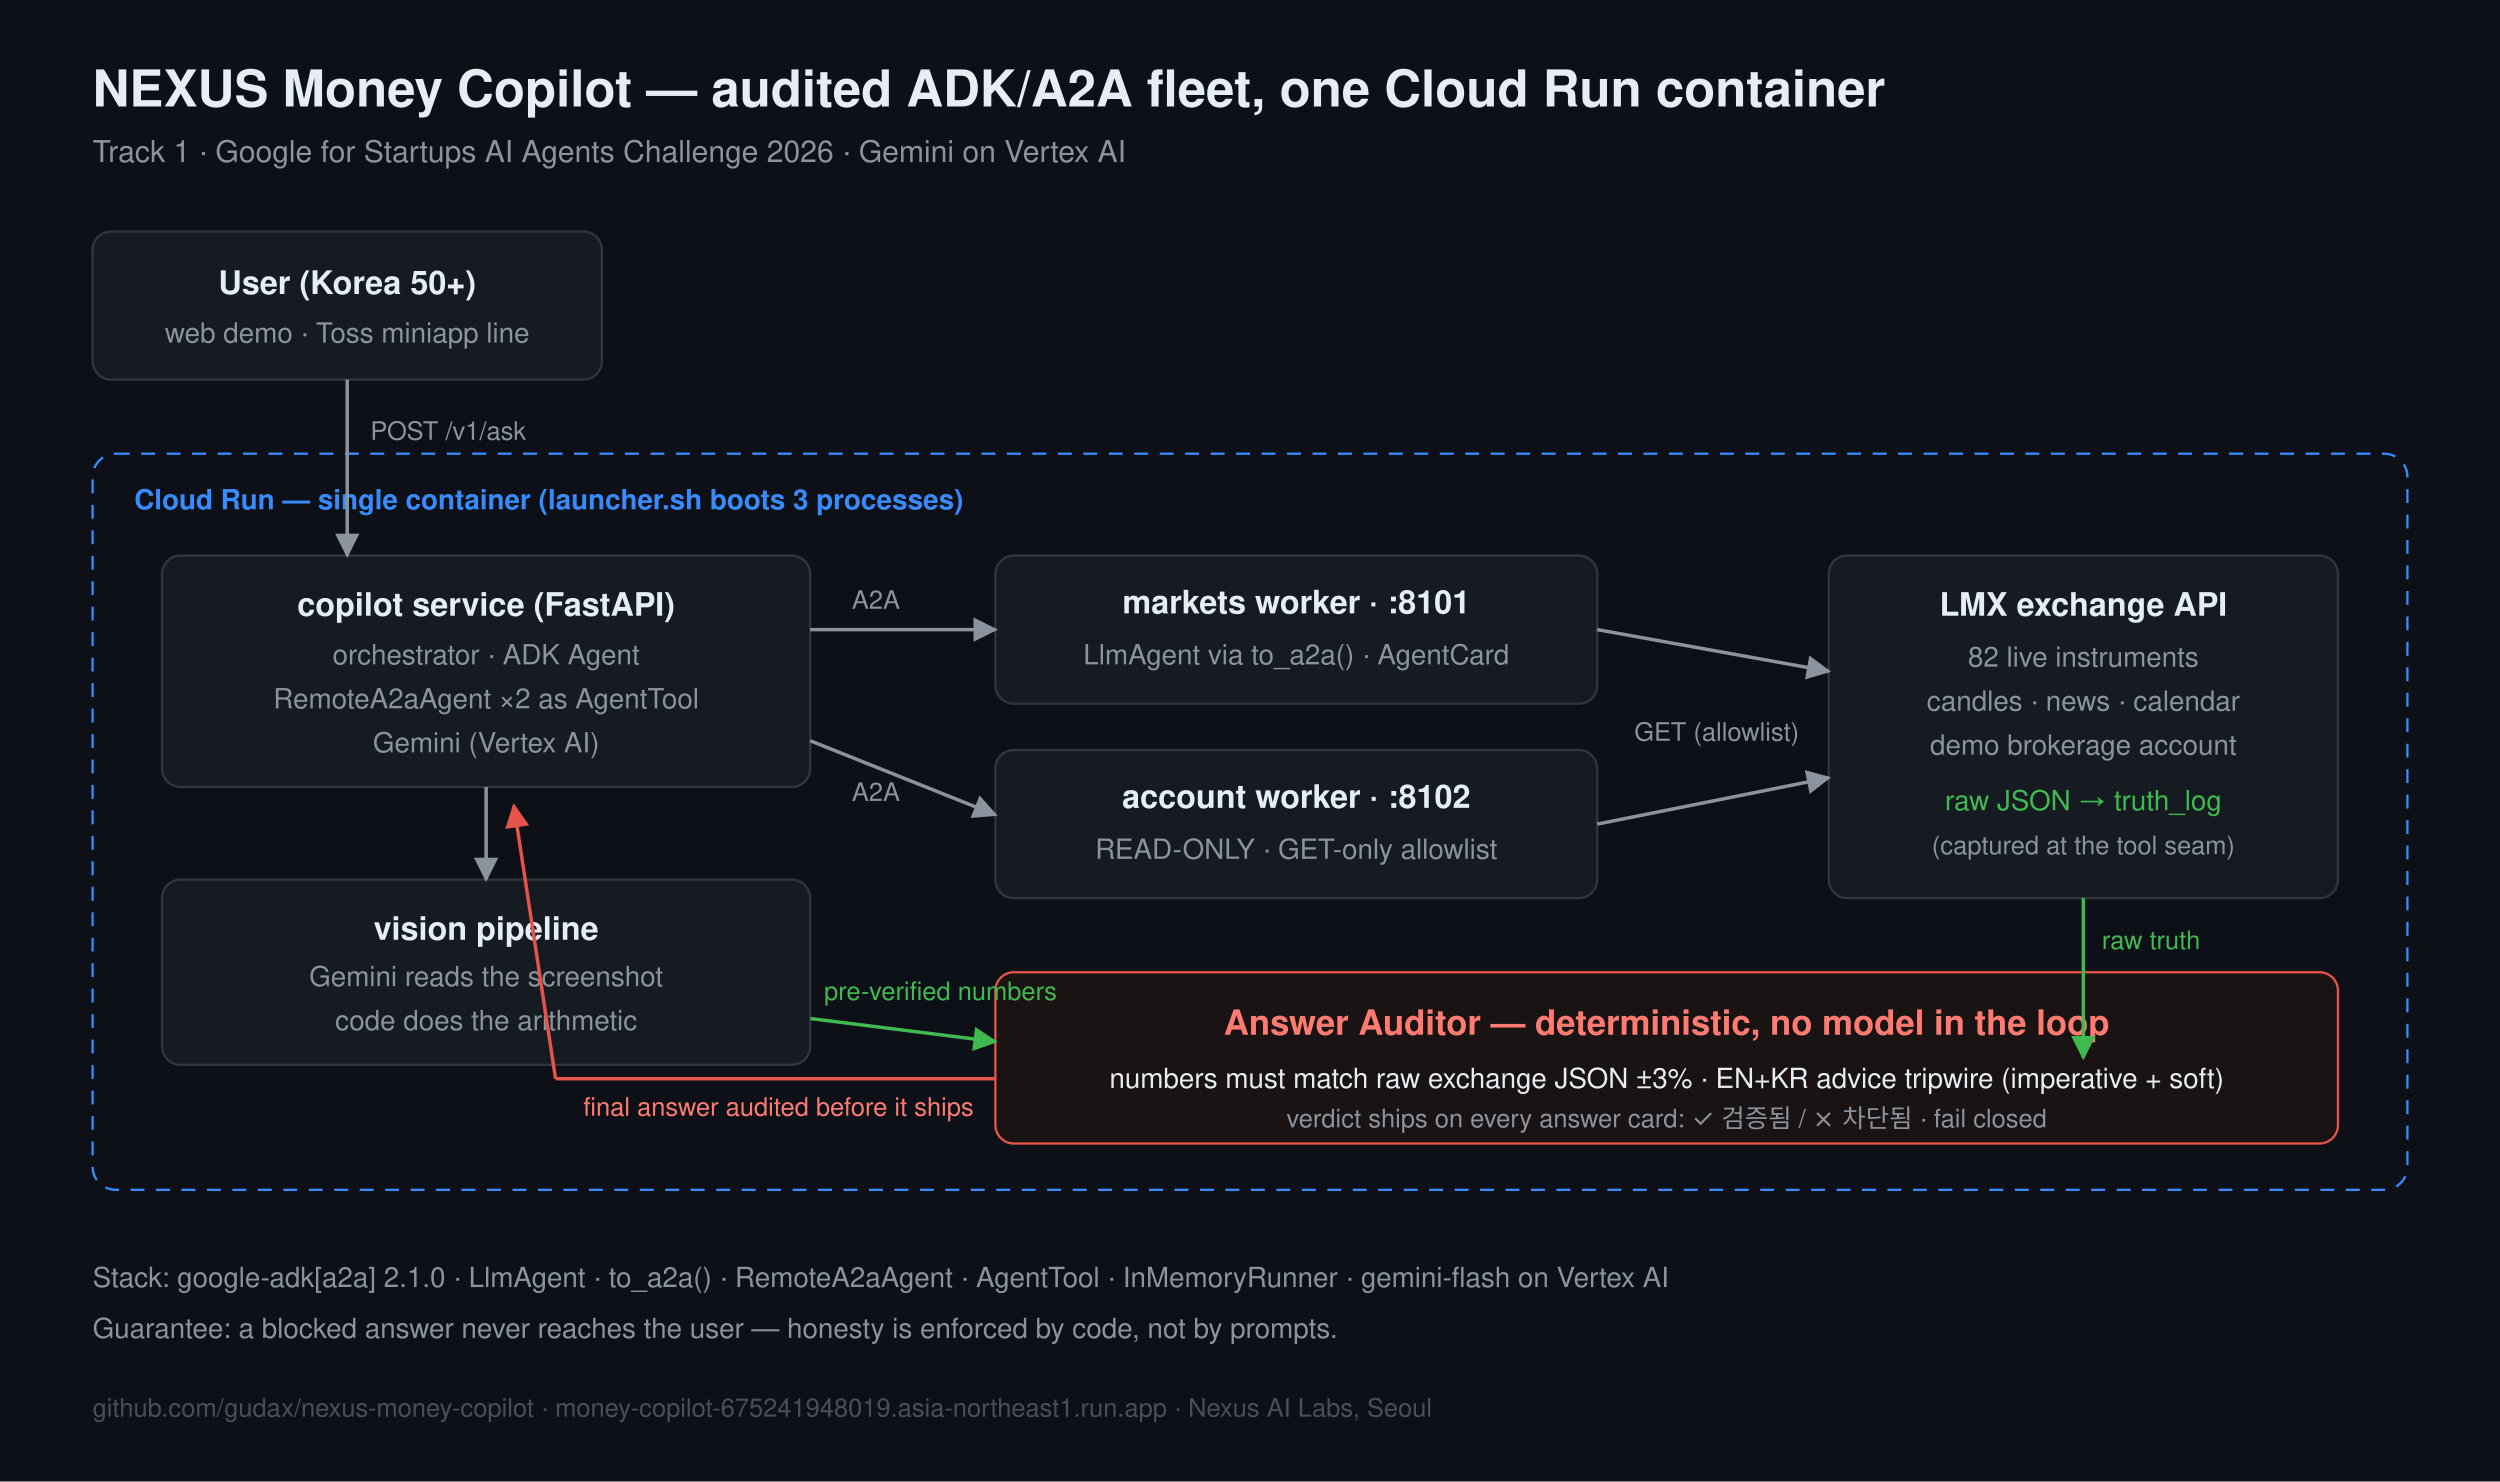
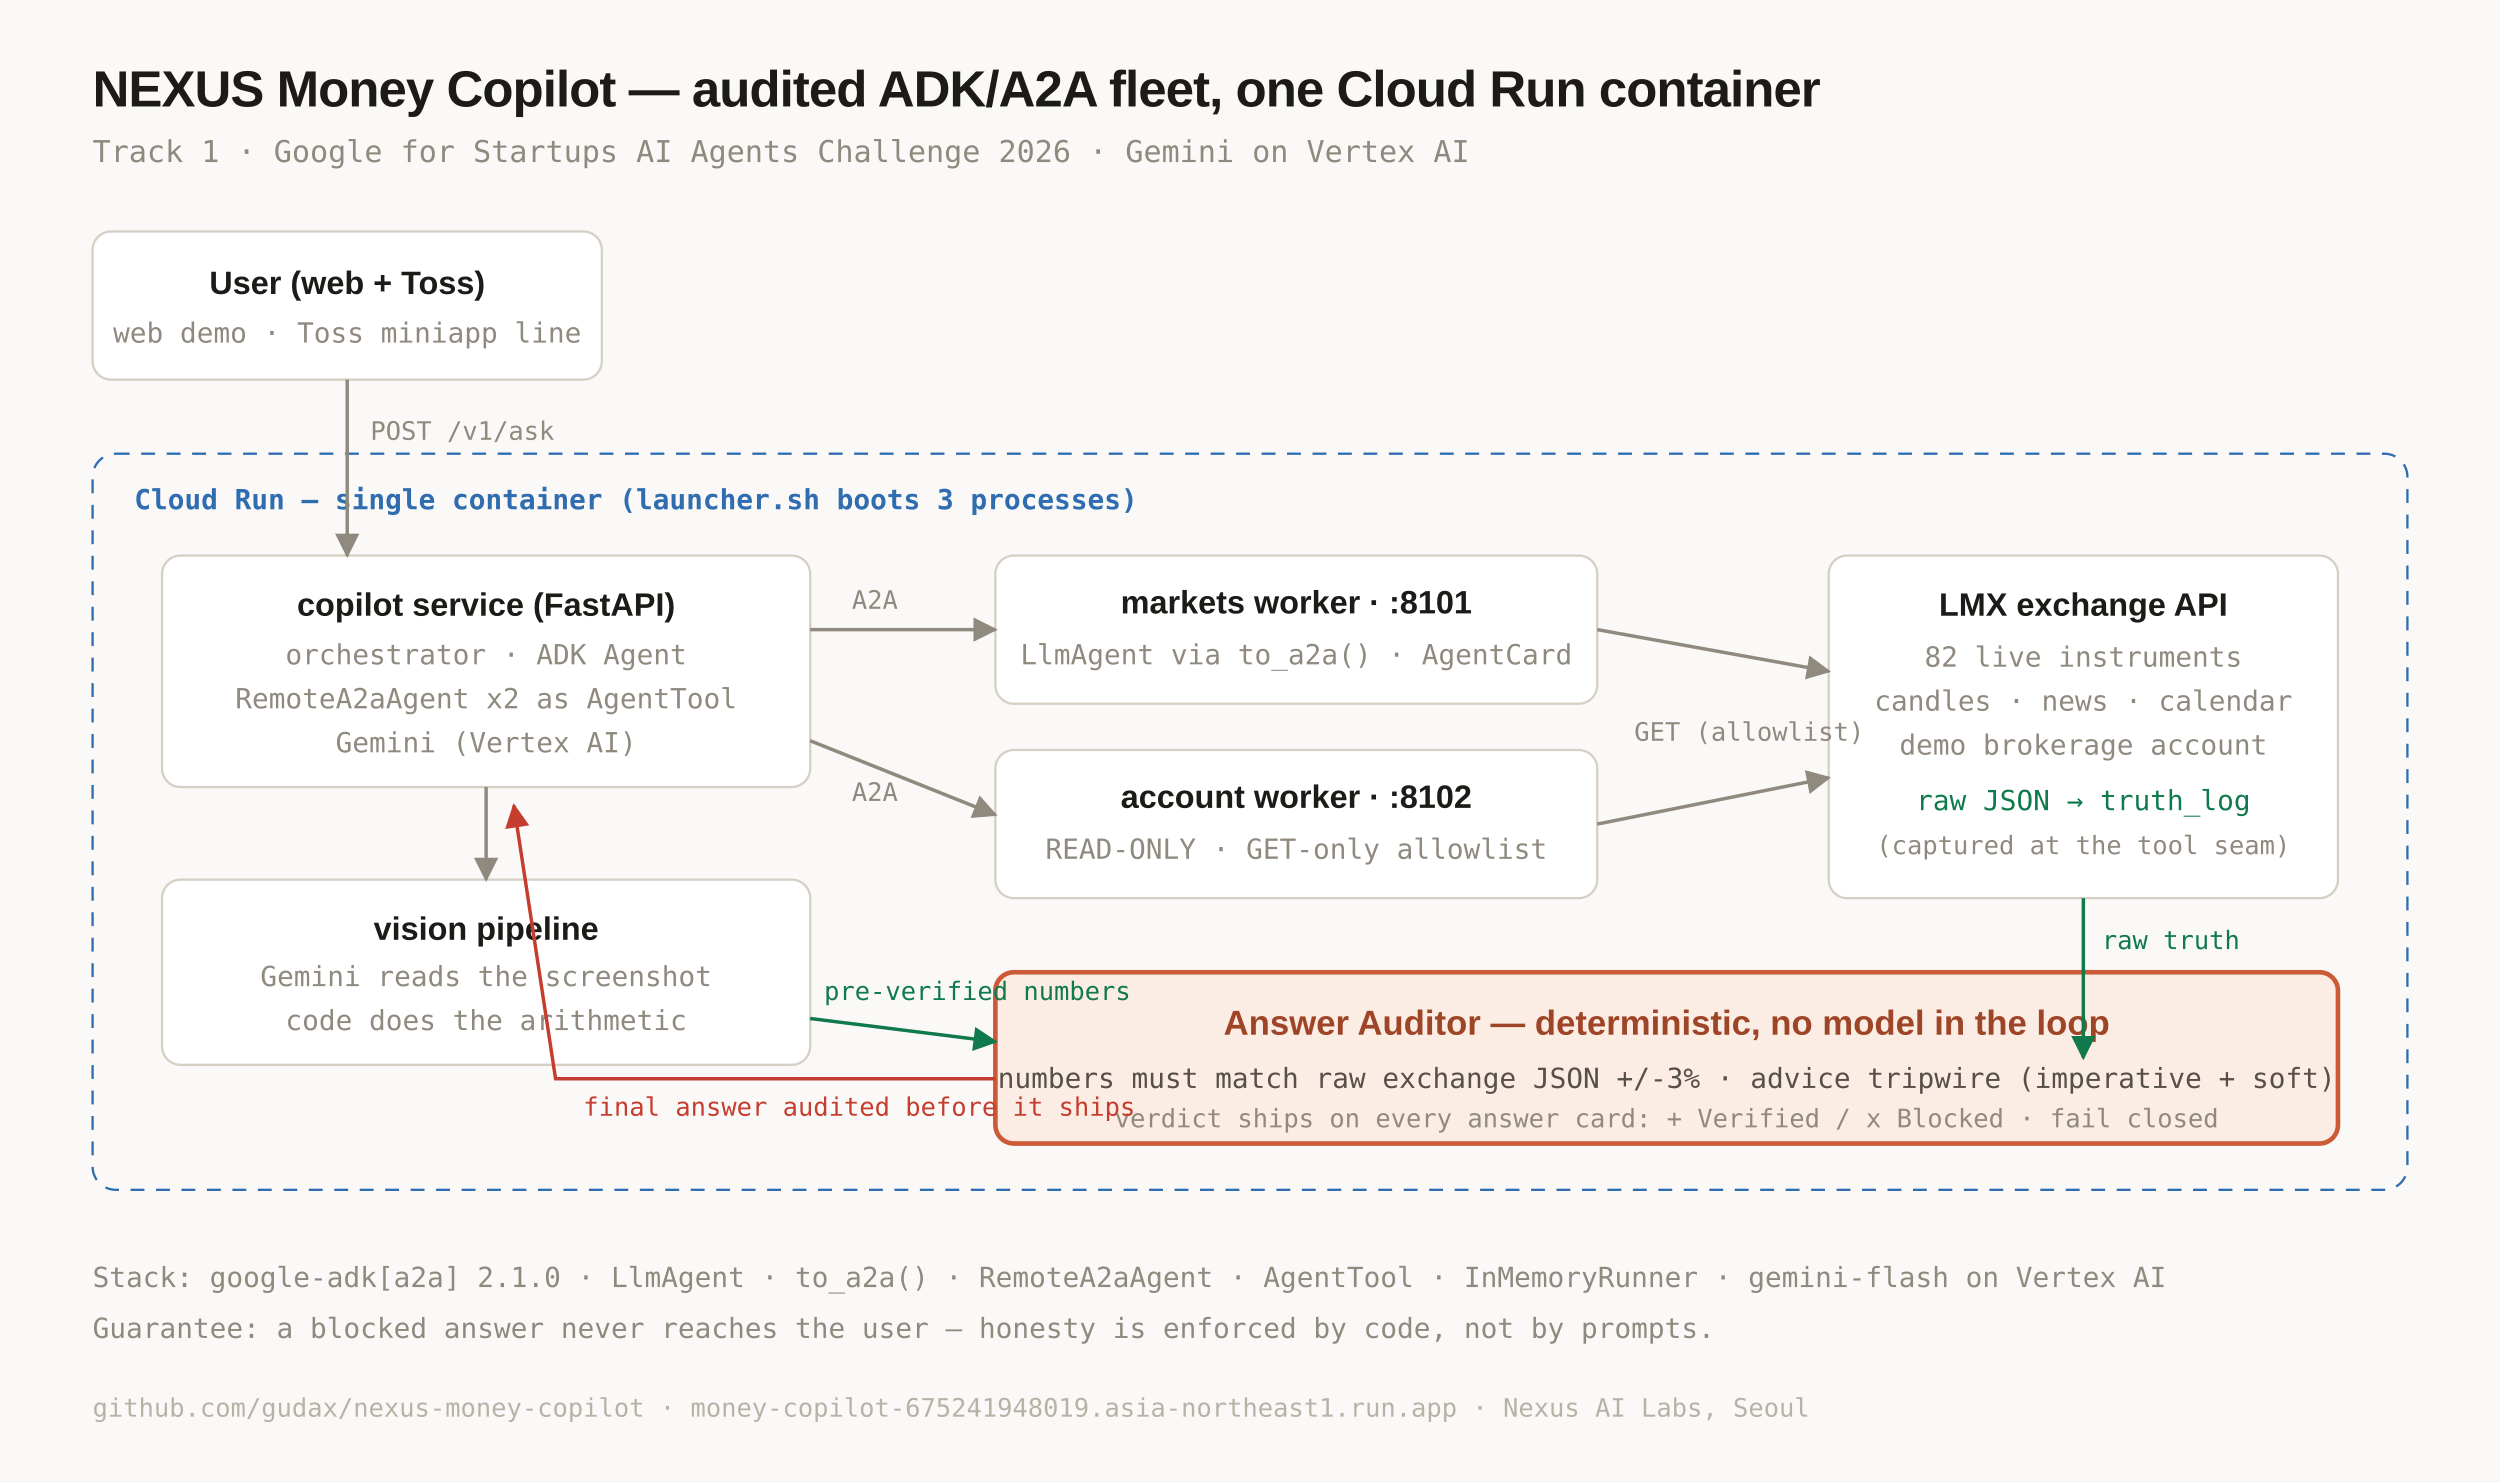
- <svg xmlns="http://www.w3.org/2000/svg" width="1080" height="640" viewBox="0 0 1080 640" font-family="-apple-system, 'Segoe UI', Helvetica, Arial, sans-serif">
+ <svg xmlns="http://www.w3.org/2000/svg" width="1080" height="640" viewBox="0 0 1080 640" font-family="'Helvetica Neue', Arial, sans-serif">
  <defs>
    <marker id="arr" viewBox="0 0 10 10" refX="9" refY="5" markerWidth="7" markerHeight="7" orient="auto-start-reverse">
-       <path d="M0,0 L10,5 L0,10 z" fill="#8b949e" />
+       <path d="M0,0 L10,5 L0,10 z" fill="#8f897e" />
    </marker>
    <marker id="arrR" viewBox="0 0 10 10" refX="9" refY="5" markerWidth="7" markerHeight="7" orient="auto-start-reverse">
-       <path d="M0,0 L10,5 L0,10 z" fill="#e5534b" />
+       <path d="M0,0 L10,5 L0,10 z" fill="#c43d2e" />
    </marker>
    <marker id="arrG" viewBox="0 0 10 10" refX="9" refY="5" markerWidth="7" markerHeight="7" orient="auto-start-reverse">
-       <path d="M0,0 L10,5 L0,10 z" fill="#3fb950" />
+       <path d="M0,0 L10,5 L0,10 z" fill="#117a4d" />
    </marker>
  </defs>
-   <rect width="1080" height="640" fill="#0d1117" />
-   <text x="40" y="46" fill="#e6edf3" font-size="22" font-weight="700">NEXUS Money Copilot — audited ADK/A2A fleet, one Cloud Run container</text>
-   <text x="40" y="70" fill="#8b949e" font-size="13">Track 1 · Google for Startups AI Agents Challenge 2026 · Gemini on Vertex AI</text>
-   <rect x="40" y="100" width="220" height="64" rx="8" fill="#161b22" stroke="#30363d" />
-   <text x="150" y="127" fill="#e6edf3" font-size="14" font-weight="600" text-anchor="middle">User (Korea 50+)</text>
-   <text x="150" y="148" fill="#8b949e" font-size="12" text-anchor="middle">web demo · Toss miniapp line</text>
-   <rect x="40" y="196" width="1000" height="318" rx="10" fill="none" stroke="#388bfd" stroke-dasharray="6 5" />
-   <text x="58" y="220" fill="#388bfd" font-size="12" font-weight="600">Cloud Run — single container (launcher.sh boots 3 processes)</text>
-   <rect x="70" y="240" width="280" height="100" rx="8" fill="#161b22" stroke="#30363d" />
-   <text x="210" y="266" fill="#e6edf3" font-size="14" font-weight="600" text-anchor="middle">copilot service (FastAPI)</text>
-   <text x="210" y="287" fill="#8b949e" font-size="12" text-anchor="middle">orchestrator · ADK Agent</text>
-   <text x="210" y="306" fill="#8b949e" font-size="12" text-anchor="middle">RemoteA2aAgent ×2 as AgentTool</text>
-   <text x="210" y="325" fill="#8b949e" font-size="12" text-anchor="middle">Gemini (Vertex AI)</text>
-   <rect x="430" y="240" width="260" height="64" rx="8" fill="#161b22" stroke="#30363d" />
-   <text x="560" y="265" fill="#e6edf3" font-size="14" font-weight="600" text-anchor="middle">markets worker · :8101</text>
-   <text x="560" y="287" fill="#8b949e" font-size="12" text-anchor="middle">LlmAgent via to_a2a() · AgentCard</text>
-   <rect x="430" y="324" width="260" height="64" rx="8" fill="#161b22" stroke="#30363d" />
-   <text x="560" y="349" fill="#e6edf3" font-size="14" font-weight="600" text-anchor="middle">account worker · :8102</text>
-   <text x="560" y="371" fill="#8b949e" font-size="12" text-anchor="middle">READ-ONLY · GET-only allowlist</text>
-   <rect x="790" y="240" width="220" height="148" rx="8" fill="#161b22" stroke="#30363d" />
-   <text x="900" y="266" fill="#e6edf3" font-size="14" font-weight="600" text-anchor="middle">LMX exchange API</text>
-   <text x="900" y="288" fill="#8b949e" font-size="12" text-anchor="middle">82 live instruments</text>
-   <text x="900" y="307" fill="#8b949e" font-size="12" text-anchor="middle">candles · news · calendar</text>
-   <text x="900" y="326" fill="#8b949e" font-size="12" text-anchor="middle">demo brokerage account</text>
-   <text x="900" y="350" fill="#3fb950" font-size="12" text-anchor="middle">raw JSON → truth_log</text>
-   <text x="900" y="369" fill="#8b949e" font-size="11" text-anchor="middle">(captured at the tool seam)</text>
-   <rect x="70" y="380" width="280" height="80" rx="8" fill="#161b22" stroke="#30363d" />
-   <text x="210" y="406" fill="#e6edf3" font-size="14" font-weight="600" text-anchor="middle">vision pipeline</text>
-   <text x="210" y="426" fill="#8b949e" font-size="12" text-anchor="middle">Gemini reads the screenshot</text>
-   <text x="210" y="445" fill="#8b949e" font-size="12" text-anchor="middle">code does the arithmetic</text>
-   <rect x="430" y="420" width="580" height="74" rx="8" fill="#1a1313" stroke="#e5534b" />
-   <text x="720" y="447" fill="#ff7b72" font-size="15" font-weight="700" text-anchor="middle">Answer Auditor — deterministic, no model in the loop</text>
-   <text x="720" y="470" fill="#e6edf3" font-size="12" text-anchor="middle">numbers must match raw exchange JSON ±3% · EN+KR advice tripwire (imperative + soft)</text>
-   <text x="720" y="487" fill="#8b949e" font-size="11" text-anchor="middle">verdict ships on every answer card: ✓ 검증됨 / ⨯ 차단됨 · fail closed</text>
-   <line x1="150" y1="164" x2="150" y2="240" stroke="#8b949e" stroke-width="1.5" marker-end="url(#arr)" />
-   <text x="160" y="190" fill="#8b949e" font-size="11">POST /v1/ask</text>
-   <line x1="350" y1="272" x2="430" y2="272" stroke="#8b949e" stroke-width="1.5" marker-end="url(#arr)" />
-   <text x="368" y="263" fill="#8b949e" font-size="11">A2A</text>
-   <line x1="350" y1="320" x2="430" y2="352" stroke="#8b949e" stroke-width="1.5" marker-end="url(#arr)" />
-   <text x="368" y="346" fill="#8b949e" font-size="11">A2A</text>
-   <line x1="690" y1="272" x2="790" y2="290" stroke="#8b949e" stroke-width="1.5" marker-end="url(#arr)" />
-   <line x1="690" y1="356" x2="790" y2="336" stroke="#8b949e" stroke-width="1.5" marker-end="url(#arr)" />
-   <text x="706" y="320" fill="#8b949e" font-size="11">GET (allowlist)</text>
-   <line x1="900" y1="388" x2="900" y2="457" stroke="#3fb950" stroke-width="1.5" marker-end="url(#arrG)" />
-   <text x="908" y="410" fill="#3fb950" font-size="11">raw truth</text>
-   <line x1="210" y1="340" x2="210" y2="380" stroke="#8b949e" stroke-width="1.5" marker-end="url(#arr)" />
-   <line x1="350" y1="440" x2="430" y2="450" stroke="#3fb950" stroke-width="1.5" marker-end="url(#arrG)" />
-   <text x="356" y="432" fill="#3fb950" font-size="11">pre-verified numbers</text>
-   <line x1="430" y1="466" x2="240" y2="466" stroke="#e5534b" stroke-width="1.5" />
-   <line x1="240" y1="466" x2="222" y2="348" stroke="#e5534b" stroke-width="1.5" marker-end="url(#arrR)" />
-   <text x="252" y="482" fill="#ff7b72" font-size="11">final answer audited before it ships</text>
-   <text x="40" y="556" fill="#8b949e" font-size="12">Stack: google-adk[a2a] 2.1.0 · LlmAgent · to_a2a() · RemoteA2aAgent · AgentTool · InMemoryRunner · gemini-flash on Vertex AI</text>
-   <text x="40" y="578" fill="#8b949e" font-size="12">Guarantee: a blocked answer never reaches the user — honesty is enforced by code, not by prompts.</text>
-   <text x="40" y="612" fill="#484f58" font-size="11">github.com/gudax/nexus-money-copilot · money-copilot-675241948019.asia-northeast1.run.app · Nexus AI Labs, Seoul</text>
+   <rect width="1080" height="640" fill="#faf9f7" />
+   <text x="40" y="46" fill="#1c1b18" font-size="22" font-weight="700" letter-spacing="-0.4">NEXUS Money Copilot — audited ADK/A2A fleet, one Cloud Run container</text>
+   <text x="40" y="70" fill="#8f897e" font-size="13" font-family="Menlo, monospace">Track 1 · Google for Startups AI Agents Challenge 2026 · Gemini on Vertex AI</text>
+   <rect x="40" y="100" width="220" height="64" rx="8" fill="#ffffff" stroke="#d6d0c4" />
+   <text x="150" y="127" fill="#1c1b18" font-size="14" font-weight="600" text-anchor="middle">User (web + Toss)</text>
+   <text x="150" y="148" fill="#8f897e" font-size="12" text-anchor="middle" font-family="Menlo, monospace">web demo · Toss miniapp line</text>
+   <rect x="40" y="196" width="1000" height="318" rx="10" fill="none" stroke="#2f6db0" stroke-dasharray="6 5" />
+   <text x="58" y="220" fill="#2f6db0" font-size="12" font-weight="600" font-family="Menlo, monospace">Cloud Run — single container (launcher.sh boots 3 processes)</text>
+   <rect x="70" y="240" width="280" height="100" rx="8" fill="#ffffff" stroke="#d6d0c4" />
+   <text x="210" y="266" fill="#1c1b18" font-size="14" font-weight="600" text-anchor="middle">copilot service (FastAPI)</text>
+   <text x="210" y="287" fill="#8f897e" font-size="12" text-anchor="middle" font-family="Menlo, monospace">orchestrator · ADK Agent</text>
+   <text x="210" y="306" fill="#8f897e" font-size="12" text-anchor="middle" font-family="Menlo, monospace">RemoteA2aAgent x2 as AgentTool</text>
+   <text x="210" y="325" fill="#8f897e" font-size="12" text-anchor="middle" font-family="Menlo, monospace">Gemini (Vertex AI)</text>
+   <rect x="430" y="240" width="260" height="64" rx="8" fill="#ffffff" stroke="#d6d0c4" />
+   <text x="560" y="265" fill="#1c1b18" font-size="14" font-weight="600" text-anchor="middle">markets worker · :8101</text>
+   <text x="560" y="287" fill="#8f897e" font-size="12" text-anchor="middle" font-family="Menlo, monospace">LlmAgent via to_a2a() · AgentCard</text>
+   <rect x="430" y="324" width="260" height="64" rx="8" fill="#ffffff" stroke="#d6d0c4" />
+   <text x="560" y="349" fill="#1c1b18" font-size="14" font-weight="600" text-anchor="middle">account worker · :8102</text>
+   <text x="560" y="371" fill="#8f897e" font-size="12" text-anchor="middle" font-family="Menlo, monospace">READ-ONLY · GET-only allowlist</text>
+   <rect x="790" y="240" width="220" height="148" rx="8" fill="#ffffff" stroke="#d6d0c4" />
+   <text x="900" y="266" fill="#1c1b18" font-size="14" font-weight="600" text-anchor="middle">LMX exchange API</text>
+   <text x="900" y="288" fill="#8f897e" font-size="12" text-anchor="middle" font-family="Menlo, monospace">82 live instruments</text>
+   <text x="900" y="307" fill="#8f897e" font-size="12" text-anchor="middle" font-family="Menlo, monospace">candles · news · calendar</text>
+   <text x="900" y="326" fill="#8f897e" font-size="12" text-anchor="middle" font-family="Menlo, monospace">demo brokerage account</text>
+   <text x="900" y="350" fill="#117a4d" font-size="12" text-anchor="middle" font-family="Menlo, monospace">raw JSON → truth_log</text>
+   <text x="900" y="369" fill="#8f897e" font-size="11" text-anchor="middle" font-family="Menlo, monospace">(captured at the tool seam)</text>
+   <rect x="70" y="380" width="280" height="80" rx="8" fill="#ffffff" stroke="#d6d0c4" />
+   <text x="210" y="406" fill="#1c1b18" font-size="14" font-weight="600" text-anchor="middle">vision pipeline</text>
+   <text x="210" y="426" fill="#8f897e" font-size="12" text-anchor="middle" font-family="Menlo, monospace">Gemini reads the screenshot</text>
+   <text x="210" y="445" fill="#8f897e" font-size="12" text-anchor="middle" font-family="Menlo, monospace">code does the arithmetic</text>
+   <rect x="430" y="420" width="580" height="74" rx="8" fill="#fbece4" stroke="#cc5a36" stroke-width="2" />
+   <text x="720" y="447" fill="#9e4527" font-size="15" font-weight="700" text-anchor="middle">Answer Auditor — deterministic, no model in the loop</text>
+   <text x="720" y="470" fill="#565049" font-size="12" text-anchor="middle" font-family="Menlo, monospace">numbers must match raw exchange JSON +/-3% · advice tripwire (imperative + soft)</text>
+   <text x="720" y="487" fill="#8f897e" font-size="11" text-anchor="middle" font-family="Menlo, monospace">verdict ships on every answer card: + Verified / x Blocked · fail closed</text>
+   <line x1="150" y1="164" x2="150" y2="240" stroke="#8f897e" stroke-width="1.5" marker-end="url(#arr)" />
+   <text x="160" y="190" fill="#8f897e" font-size="11" font-family="Menlo, monospace">POST /v1/ask</text>
+   <line x1="350" y1="272" x2="430" y2="272" stroke="#8f897e" stroke-width="1.5" marker-end="url(#arr)" />
+   <text x="368" y="263" fill="#8f897e" font-size="11" font-family="Menlo, monospace">A2A</text>
+   <line x1="350" y1="320" x2="430" y2="352" stroke="#8f897e" stroke-width="1.5" marker-end="url(#arr)" />
+   <text x="368" y="346" fill="#8f897e" font-size="11" font-family="Menlo, monospace">A2A</text>
+   <line x1="690" y1="272" x2="790" y2="290" stroke="#8f897e" stroke-width="1.5" marker-end="url(#arr)" />
+   <line x1="690" y1="356" x2="790" y2="336" stroke="#8f897e" stroke-width="1.5" marker-end="url(#arr)" />
+   <text x="706" y="320" fill="#8f897e" font-size="11" font-family="Menlo, monospace">GET (allowlist)</text>
+   <line x1="900" y1="388" x2="900" y2="457" stroke="#117a4d" stroke-width="1.5" marker-end="url(#arrG)" />
+   <text x="908" y="410" fill="#117a4d" font-size="11" font-family="Menlo, monospace">raw truth</text>
+   <line x1="210" y1="340" x2="210" y2="380" stroke="#8f897e" stroke-width="1.5" marker-end="url(#arr)" />
+   <line x1="350" y1="440" x2="430" y2="450" stroke="#117a4d" stroke-width="1.5" marker-end="url(#arrG)" />
+   <text x="356" y="432" fill="#117a4d" font-size="11" font-family="Menlo, monospace">pre-verified numbers</text>
+   <path d="M430,466 L240,466 L222,348" fill="none" stroke="#c43d2e" stroke-width="1.5" marker-end="url(#arrR)" />
+   <text x="252" y="482" fill="#c43d2e" font-size="11" font-family="Menlo, monospace">final answer audited before it ships</text>
+   <text x="40" y="556" fill="#8f897e" font-size="12" font-family="Menlo, monospace">Stack: google-adk[a2a] 2.1.0 · LlmAgent · to_a2a() · RemoteA2aAgent · AgentTool · InMemoryRunner · gemini-flash on Vertex AI</text>
+   <text x="40" y="578" fill="#8f897e" font-size="12" font-family="Menlo, monospace">Guarantee: a blocked answer never reaches the user — honesty is enforced by code, not by prompts.</text>
+   <text x="40" y="612" fill="#b8b2a6" font-size="11" font-family="Menlo, monospace">github.com/gudax/nexus-money-copilot · money-copilot-675241948019.asia-northeast1.run.app · Nexus AI Labs, Seoul</text>
</svg>
